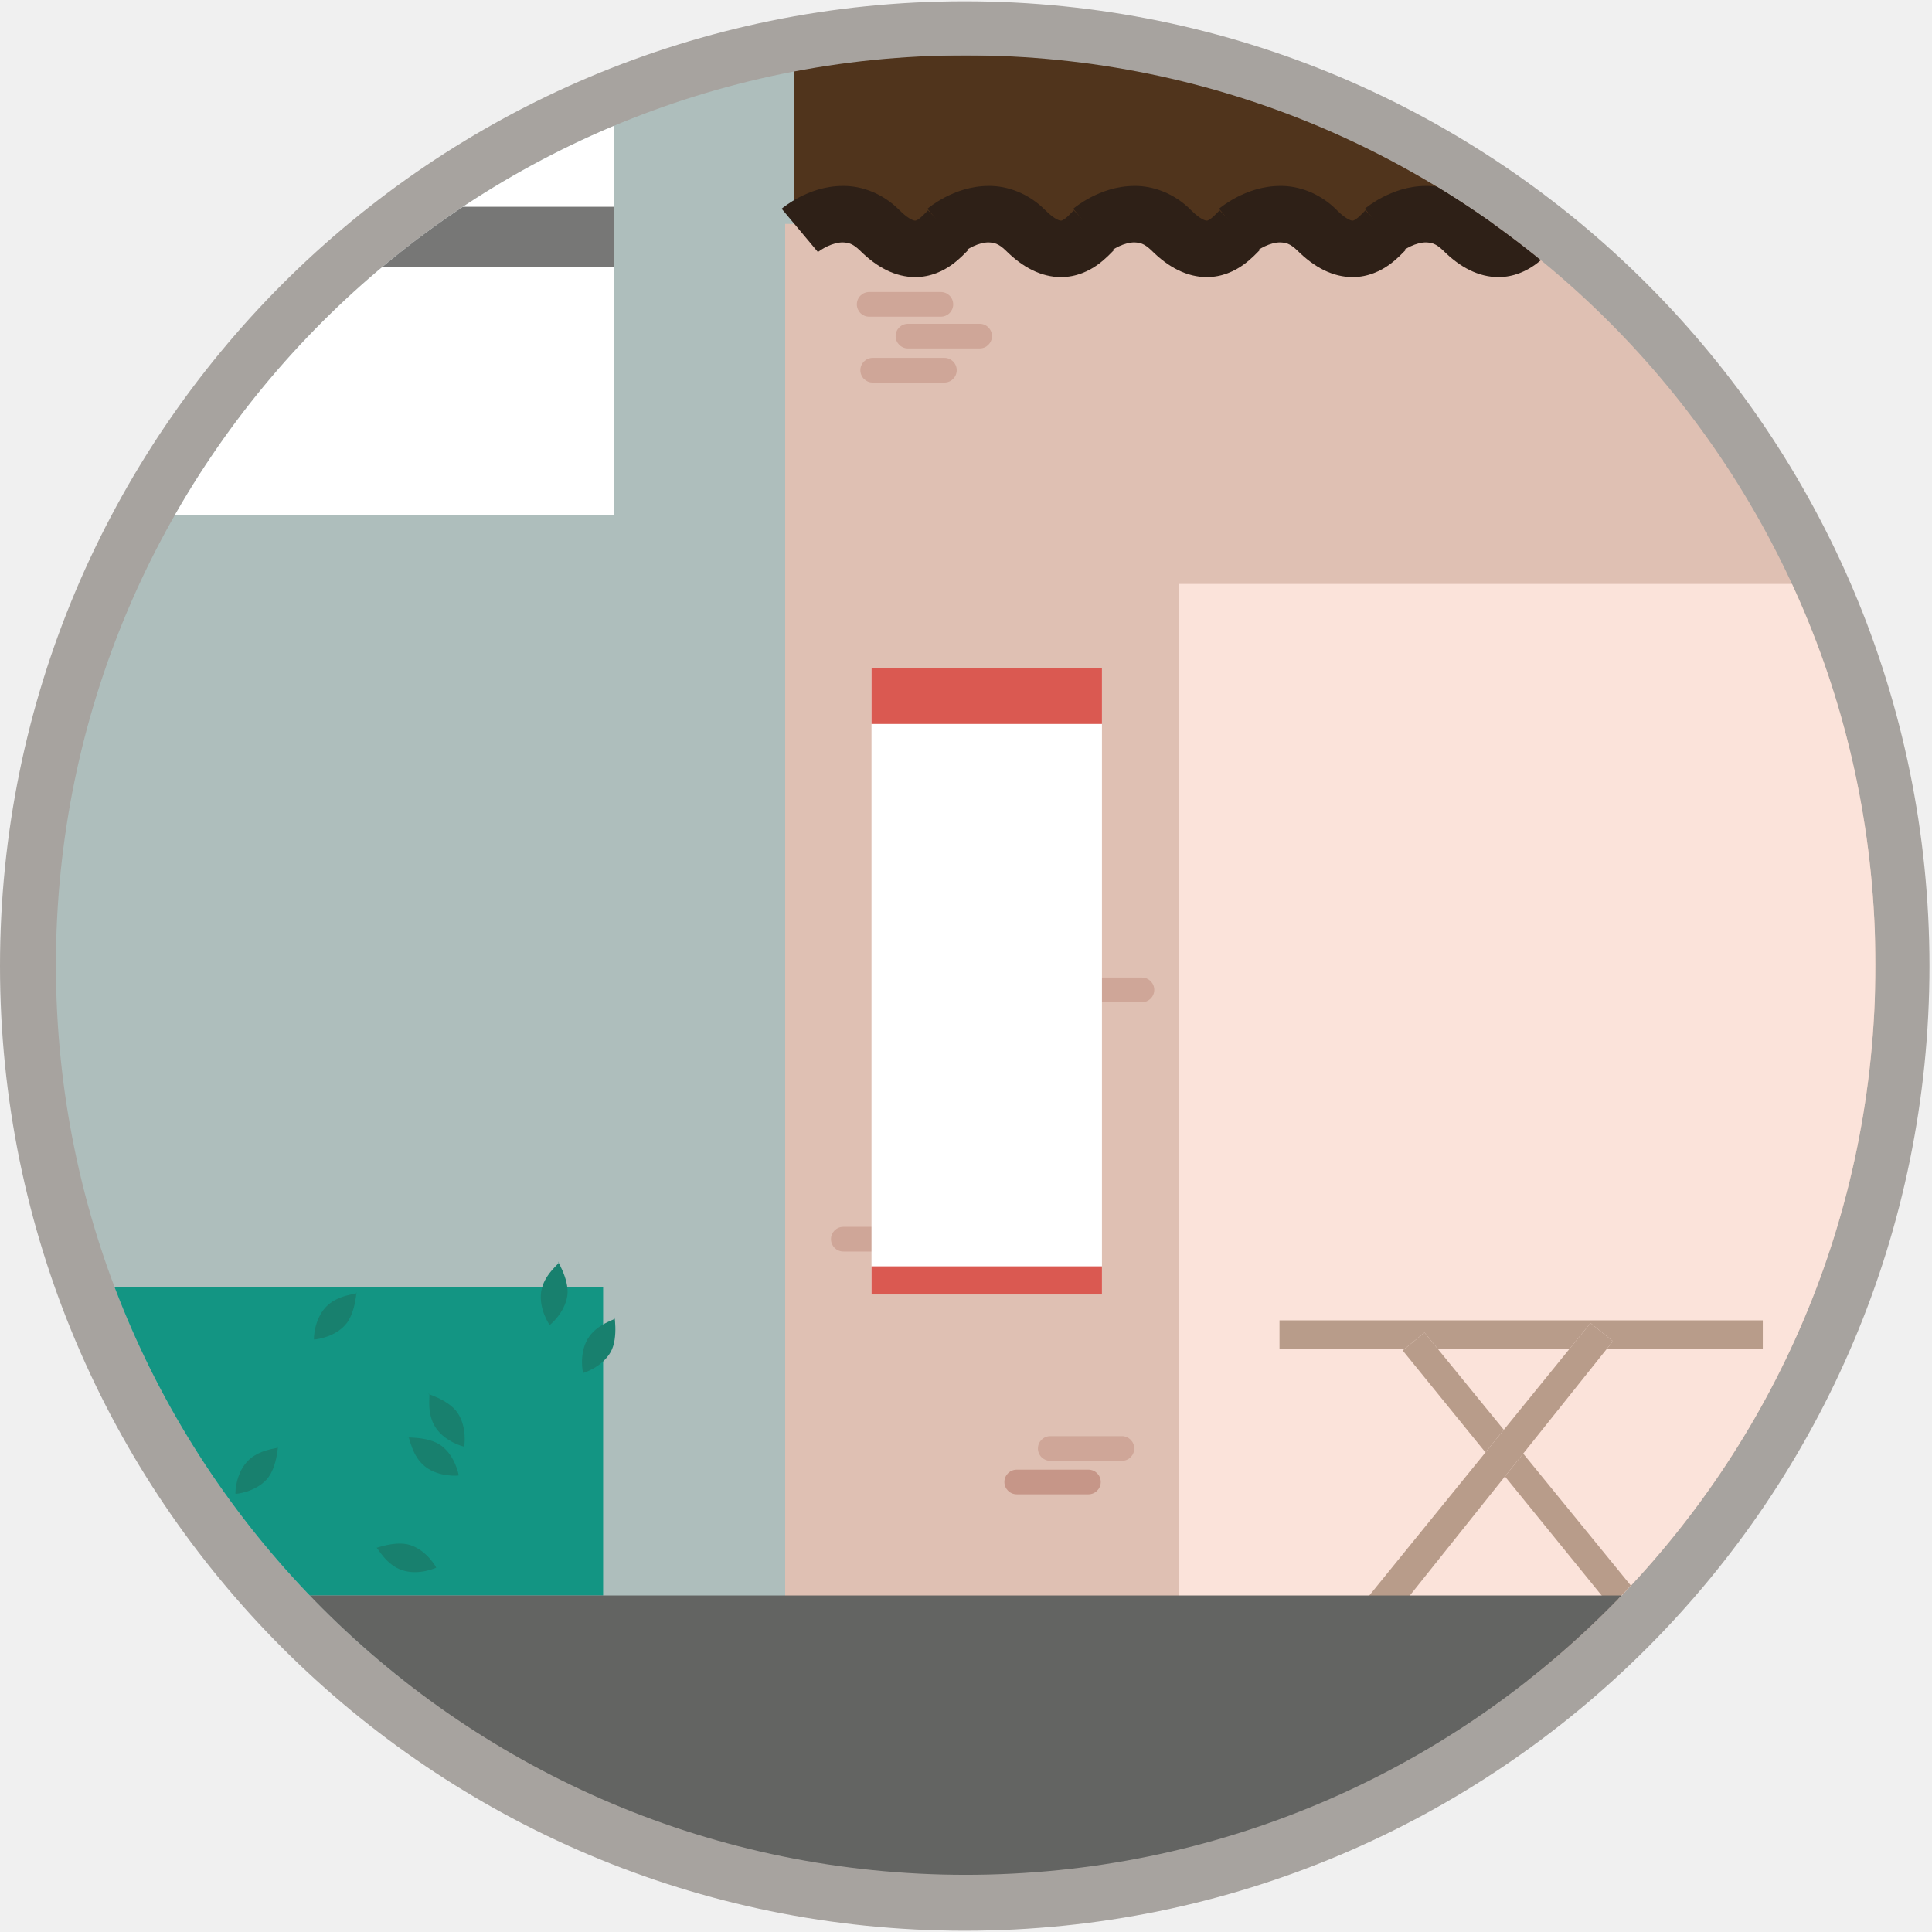
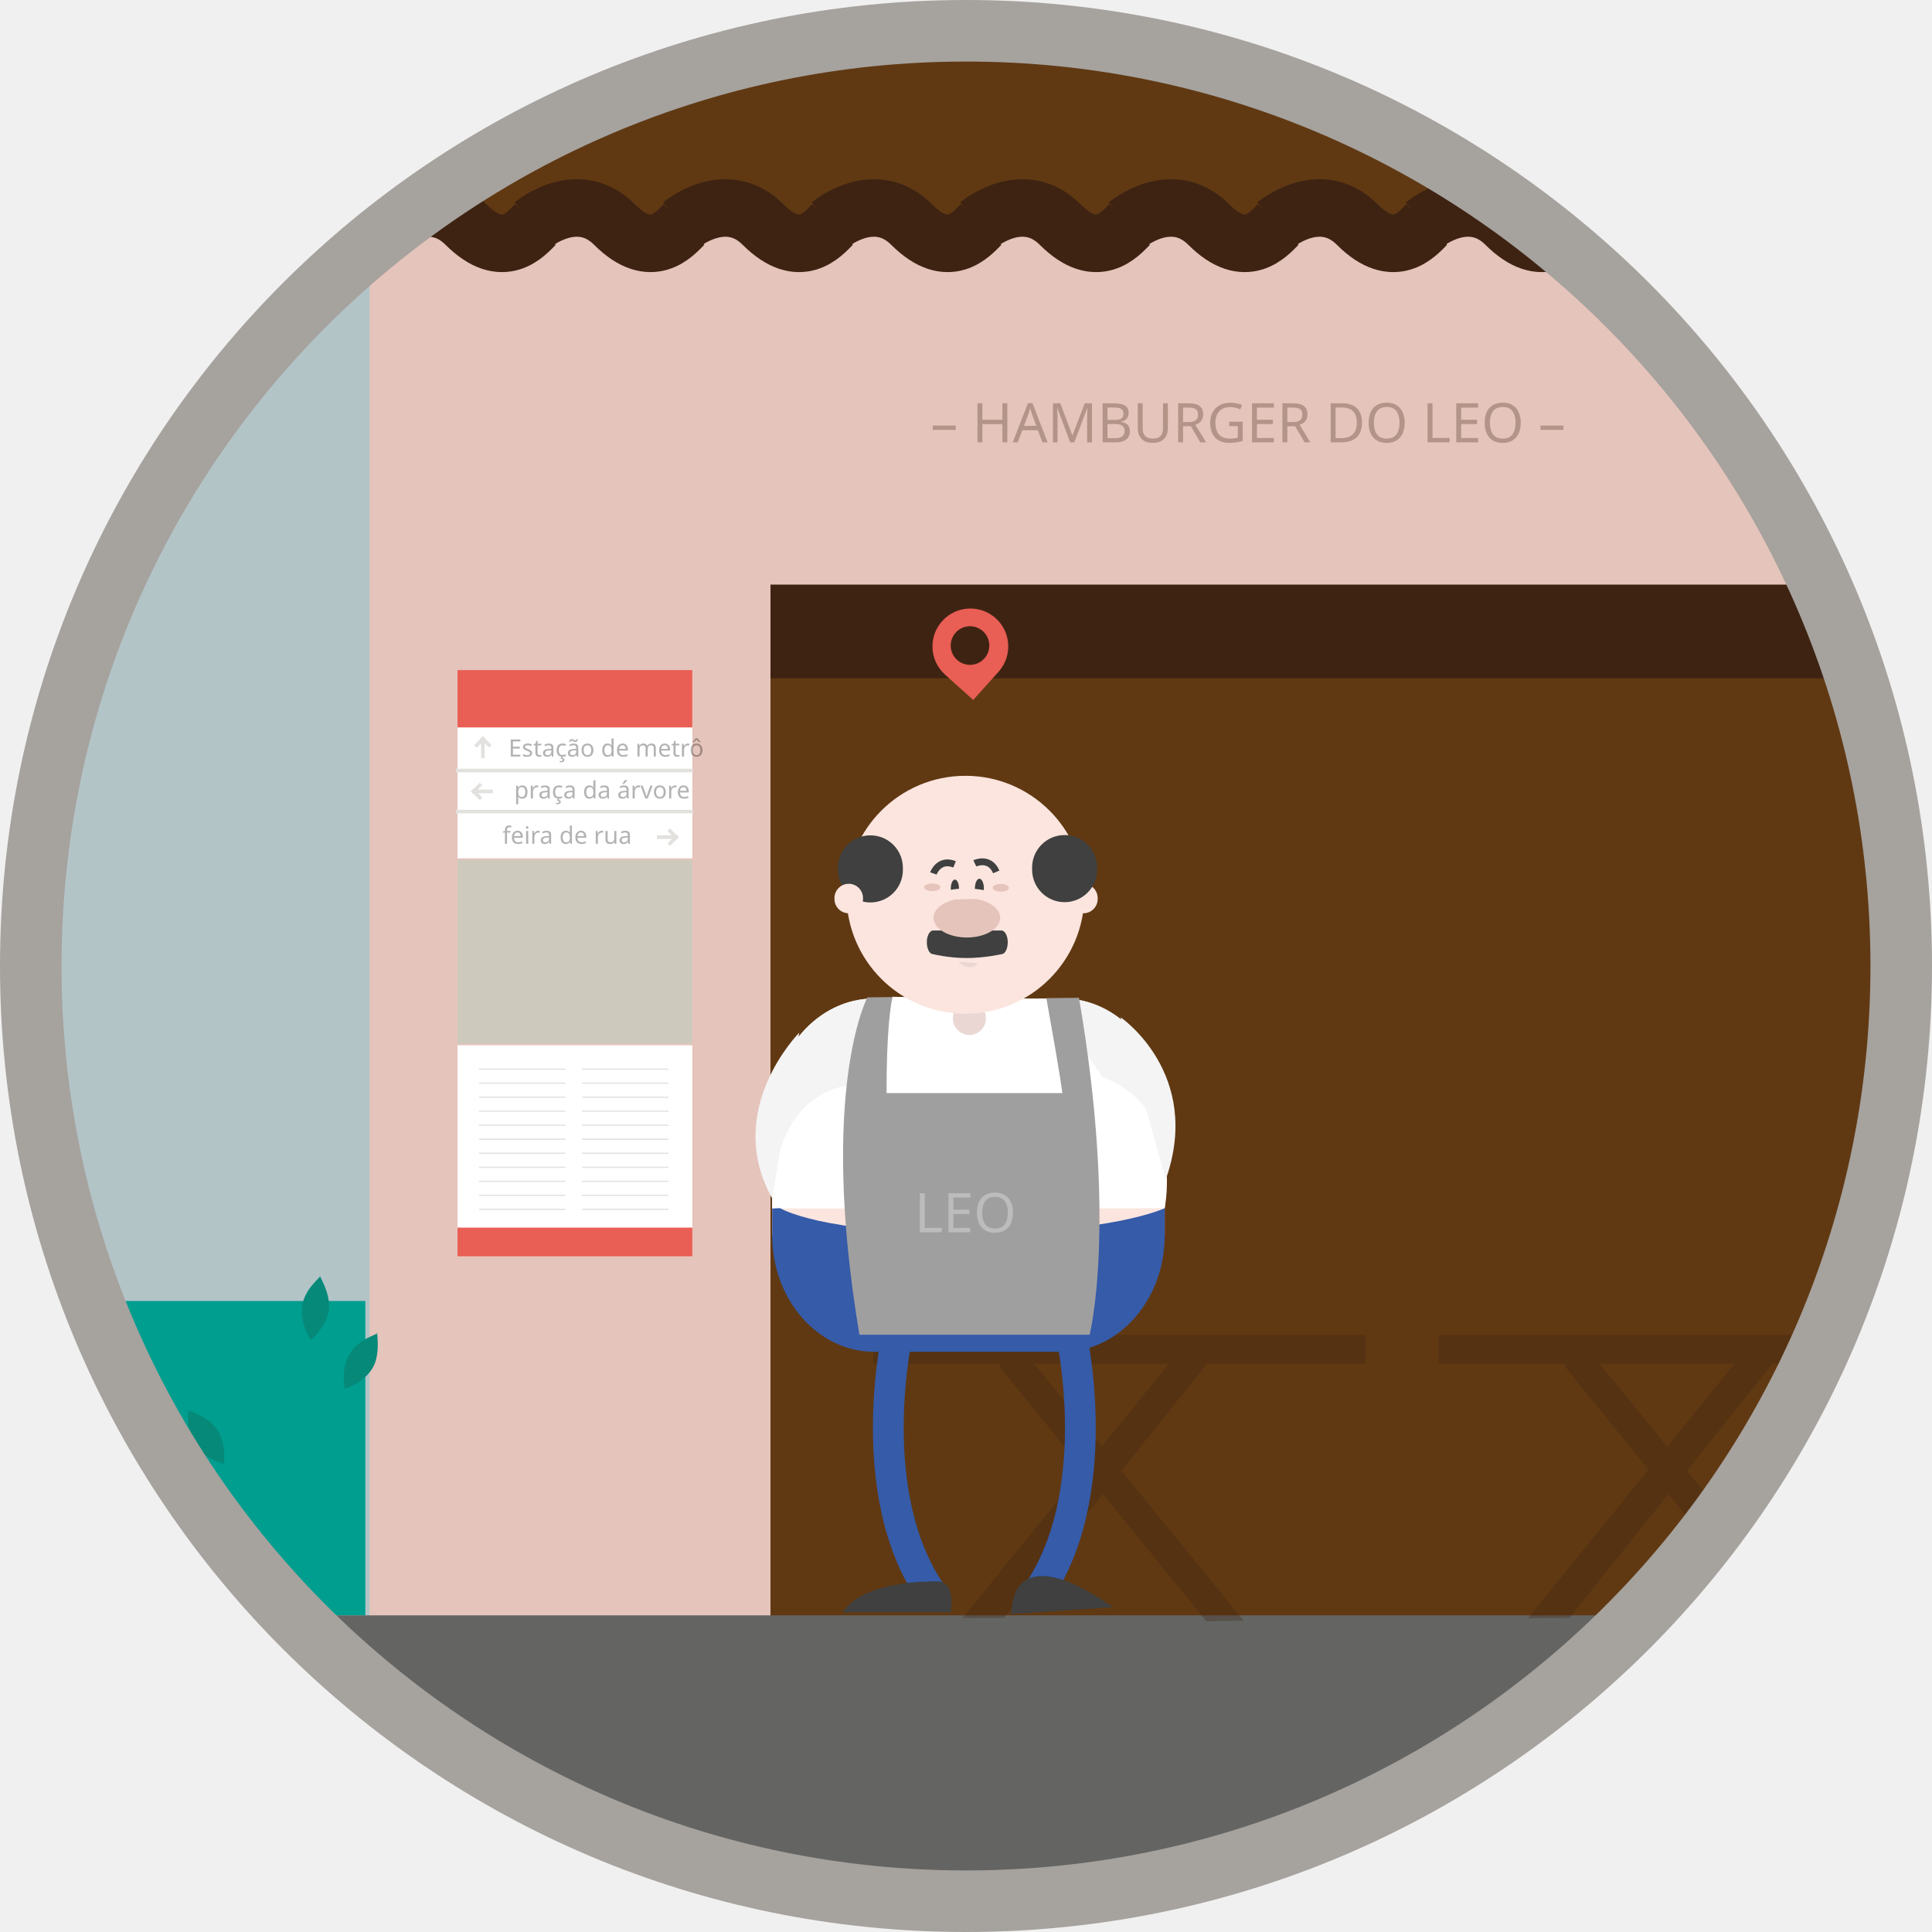
- <svg xmlns="http://www.w3.org/2000/svg" xmlns:xlink="http://www.w3.org/1999/xlink" width="380px" height="380px" viewBox="0 0 380 380" version="1.1">
-   <defs>
-     <path id="path-1" d="M358.373,179.066 C358.373,277.892 278.259,358.006 179.439,358.006 C80.614,358.006 0.499,277.892 0.499,179.066 C0.499,80.241 80.614,0.132 179.439,0.132 C278.259,0.132 358.373,80.241 358.373,179.066 L358.373,179.066 Z" />
-   </defs>
-   <g id="Page-1" stroke="none" stroke-width="1" fill="none" fill-rule="evenodd">
-     <g id="Landing" transform="translate(-170, -3349)">
-       <g id="Faixa:-Torne-se-um-parceiro" transform="translate(-25, 3272)">
-         <g id="Foto-ellipse03" transform="translate(205.5, 87.75)">
-           <circle id="Oval-5" stroke="#A7A39F" stroke-width="21" fill="#D8D8D8" cx="179.25" cy="179.25" r="179.25" />
-           <mask id="mask-2" fill="white">
-             <use xlink:href="#path-1" />
-           </mask>
-           <g id="Clip-2" />
-           <path d="M0.499,0.132 L145.613,0.132 L145.613,319.897 L0.499,319.897 L0.499,0.132 Z" id="Fill-1" fill="#AEBEBC" mask="url(#mask-2)" />
-           <path d="M143.933,33.291 L358.373,33.291 L358.373,319.897 L143.933,319.897 L143.933,33.291 Z" id="Fill-3" fill="#DFC0B3" mask="url(#mask-2)" />
-           <path d="M145.613,0.132 L358.373,0.132 L358.373,33.254 L145.613,33.254 L145.613,0.132 Z" id="Fill-4" fill="#50341C" mask="url(#mask-2)" />
-           <path d="M221.334,104.107 L358.373,104.107 L358.373,303.695 L221.334,303.695 L221.334,104.107 Z" id="Fill-5" fill="#FBE3DA" mask="url(#mask-2)" />
-           <path d="M0.499,0.132 L110.234,0.132 L110.234,90.62 L0.499,90.62 L0.499,0.132 Z" id="Fill-6" fill="#FFFFFF" mask="url(#mask-2)" />
-           <path d="M0.499,29.92 L110.234,29.92 L110.234,41.727 L0.499,41.727 L0.499,29.92 Z" id="Fill-7" fill="#777776" mask="url(#mask-2)" />
-           <path d="M0.499,242.37 L108.129,242.37 L108.129,303.065 L0.499,303.065 L0.499,242.37 Z" id="Fill-8" fill="#139583" mask="url(#mask-2)" />
-           <path d="M214.11,181.523 L199.998,181.523 C198.659,181.523 197.577,182.61 197.577,183.949 C197.577,185.288 198.659,186.374 199.998,186.374 L214.11,186.374 C215.443,186.374 216.53,185.288 216.53,183.949 C216.53,182.61 215.443,181.523 214.11,181.523" id="Fill-9" fill="#CFA698" mask="url(#mask-2)" />
-           <path d="M175.255,59.64 L161.143,59.64 C159.804,59.64 158.722,60.727 158.722,62.066 C158.722,63.405 159.804,64.491 161.143,64.491 L175.255,64.491 C176.593,64.491 177.675,63.405 177.675,62.066 C177.675,60.727 176.593,59.64 175.255,59.64" id="Fill-10" fill="#CFA698" mask="url(#mask-2)" />
-           <path d="M182.19,52.936 L168.083,52.936 C166.744,52.936 165.658,54.023 165.658,55.356 C165.658,56.695 166.744,57.782 168.083,57.782 L182.19,57.782 C183.529,57.782 184.61,56.695 184.61,55.356 C184.61,54.023 183.529,52.936 182.19,52.936" id="Fill-11" fill="#CFA698" mask="url(#mask-2)" />
-           <path d="M174.556,46.689 L160.45,46.689 C159.111,46.689 158.029,47.775 158.029,49.114 C158.029,50.453 159.111,51.54 160.45,51.54 L174.556,51.54 C175.895,51.54 176.982,50.453 176.982,49.114 C176.982,47.775 175.895,46.689 174.556,46.689" id="Fill-12" fill="#CFA698" mask="url(#mask-2)" />
-           <path d="M169.469,230.558 L155.362,230.558 C154.024,230.558 152.942,231.645 152.942,232.978 C152.942,234.317 154.024,235.404 155.362,235.404 L169.469,235.404 C170.808,235.404 171.895,234.317 171.895,232.978 C171.895,231.645 170.808,230.558 169.469,230.558" id="Fill-13" fill="#CFA698" mask="url(#mask-2)" />
-           <path d="M150.37,38.814 L150.254,38.682 L150.365,38.819 L150.37,38.814 L150.254,38.682 L150.365,38.819 C150.533,38.688 151.283,38.142 152.244,37.69 C153.21,37.233 154.344,36.913 155.268,36.924 C156.339,36.976 157.142,37.097 158.607,38.488 C160.297,40.173 162.025,41.475 163.857,42.378 C165.679,43.281 167.637,43.754 169.495,43.754 C172.577,43.754 175.066,42.51 176.704,41.328 C178.352,40.142 179.449,38.887 179.869,38.488 L172.021,30.629 C171.286,31.38 170.745,31.941 170.251,32.293 C169.747,32.64 169.579,32.645 169.495,32.645 C169.422,32.64 169.254,32.65 168.755,32.414 C168.272,32.178 167.485,31.663 166.456,30.634 C163.138,27.238 158.859,25.768 155.268,25.82 C151.656,25.836 148.763,26.991 146.726,28.036 C144.689,29.101 143.456,30.13 143.24,30.304 L150.37,38.814" id="Fill-14" fill="#2E2017" mask="url(#mask-2)" />
-           <path d="M179.045,38.814 L178.935,38.682 L179.04,38.819 L179.045,38.814 L178.935,38.682 L179.04,38.819 C179.208,38.688 179.964,38.142 180.925,37.69 C181.885,37.233 183.025,36.913 183.943,36.924 C185.014,36.976 185.823,37.097 187.288,38.488 C188.973,40.173 190.7,41.475 192.537,42.378 C194.359,43.281 196.312,43.754 198.171,43.754 C201.252,43.754 203.741,42.51 205.379,41.328 C207.027,40.142 208.13,38.887 208.545,38.488 L200.696,30.629 C199.966,31.38 199.425,31.941 198.927,32.293 C198.423,32.64 198.26,32.645 198.171,32.645 C198.097,32.64 197.934,32.65 197.436,32.414 C196.947,32.178 196.16,31.663 195.136,30.634 C191.813,27.238 187.534,25.768 183.943,25.82 C180.331,25.836 177.444,26.991 175.402,28.036 C173.365,29.101 172.131,30.13 171.916,30.304 L179.045,38.814" id="Fill-15" fill="#2E2017" mask="url(#mask-2)" />
-           <path d="M207.726,38.814 L207.615,38.682 L207.72,38.819 L207.726,38.814 L207.615,38.682 L207.72,38.819 C207.883,38.688 208.639,38.142 209.6,37.69 C210.566,37.233 211.7,36.913 212.624,36.924 C213.69,36.976 214.498,37.097 215.963,38.488 C217.653,40.173 219.375,41.475 221.213,42.378 C223.035,43.281 224.993,43.754 226.851,43.754 C229.933,43.754 232.416,42.51 234.059,41.328 C235.708,40.142 236.805,38.887 237.225,38.488 L229.376,30.629 C228.641,31.38 228.101,31.941 227.602,32.293 C227.103,32.64 226.935,32.645 226.851,32.645 C226.778,32.64 226.61,32.65 226.111,32.414 C225.628,32.178 224.84,31.663 223.811,30.634 C220.494,27.238 216.21,25.768 212.624,25.82 C209.012,25.836 206.119,26.991 204.082,28.036 C202.045,29.101 200.811,30.13 200.591,30.304 L207.726,38.814" id="Fill-16" fill="#2E2017" mask="url(#mask-2)" />
-           <path d="M236.401,38.814 L236.291,38.682 L236.396,38.819 L236.401,38.814 L236.291,38.682 L236.396,38.819 C236.564,38.688 237.314,38.142 238.28,37.69 C239.241,37.233 240.375,36.913 241.299,36.924 C242.37,36.976 243.179,37.097 244.638,38.488 C246.329,40.173 248.056,41.475 249.888,42.378 C251.715,43.281 253.668,43.754 255.527,43.754 C258.608,43.754 261.097,42.51 262.735,41.328 C264.383,40.142 265.486,38.887 265.9,38.488 L258.052,30.629 C257.322,31.38 256.776,31.941 256.283,32.293 C255.779,32.64 255.611,32.645 255.527,32.645 C255.453,32.64 255.285,32.65 254.792,32.414 C254.303,32.178 253.516,31.663 252.492,30.634 C249.169,27.238 244.89,25.768 241.299,25.82 C237.687,25.836 234.794,26.991 232.757,28.036 C230.72,29.101 229.487,30.13 229.271,30.304 L236.401,38.814" id="Fill-17" fill="#2E2017" mask="url(#mask-2)" />
-           <path d="M265.076,38.814 L264.966,38.682 L265.076,38.819 L265.076,38.814 L264.966,38.682 L265.076,38.819 C265.239,38.688 265.995,38.142 266.956,37.69 C267.922,37.233 269.056,36.913 269.98,36.924 C271.045,36.976 271.854,37.097 273.319,38.488 C275.009,40.173 276.731,41.475 278.569,42.378 C280.39,43.281 282.349,43.754 284.207,43.754 C287.289,43.754 289.772,42.51 291.415,41.328 C293.064,40.142 294.161,38.887 294.581,38.488 L286.732,30.629 C285.997,31.38 285.457,31.941 284.958,32.293 C284.454,32.64 284.291,32.645 284.207,32.645 C284.128,32.64 283.966,32.65 283.467,32.414 C282.984,32.178 282.191,31.663 281.167,30.634 C277.849,27.238 273.565,25.768 269.98,25.82 C266.368,25.836 263.475,26.991 261.438,28.036 C259.401,29.101 258.167,30.13 257.947,30.304 L265.076,38.814" id="Fill-18" fill="#2E2017" mask="url(#mask-2)" />
-           <path d="M293.757,38.814 L293.646,38.682 L293.751,38.819 L293.757,38.814 L293.646,38.682 L293.751,38.819 C293.919,38.688 294.67,38.142 295.631,37.69 C296.597,37.233 297.731,36.913 298.655,36.924 C299.726,36.976 300.529,37.097 301.994,38.488 C303.684,40.173 305.412,41.475 307.244,42.378 C309.066,43.281 311.024,43.754 312.882,43.754 C315.964,43.754 318.453,42.51 320.091,41.328 C321.739,40.142 322.836,38.887 323.256,38.488 L315.408,30.629 C314.673,31.38 314.132,31.941 313.633,32.293 C313.134,32.64 312.966,32.645 312.882,32.645 C312.809,32.64 312.641,32.65 312.142,32.414 C311.659,32.178 310.872,31.663 309.843,30.634 C306.525,27.238 302.246,25.768 298.655,25.82 C295.043,25.836 292.15,26.991 290.113,28.036 C288.071,29.101 286.843,30.13 286.622,30.304 L293.757,38.814" id="Fill-19" fill="#2E2017" mask="url(#mask-2)" />
-           <path d="M322.432,38.814 L322.322,38.682 L322.427,38.819 L322.432,38.814 L322.322,38.682 L322.427,38.819 C322.595,38.688 323.351,38.142 324.312,37.69 C325.272,37.233 326.412,36.913 327.33,36.924 C328.401,36.976 329.21,37.097 330.674,38.488 C332.36,40.173 334.087,41.475 335.924,42.378 C337.746,43.281 339.699,43.754 341.558,43.754 C344.639,43.754 347.128,42.51 348.766,41.328 C350.414,40.142 351.517,38.887 351.932,38.488 L344.083,30.629 C343.353,31.38 342.812,31.941 342.314,32.293 C341.81,32.64 341.647,32.645 341.558,32.645 C341.484,32.64 341.316,32.65 340.823,32.414 C340.34,32.178 339.547,31.663 338.523,30.634 C335.2,27.238 330.921,25.768 327.33,25.82 C323.718,25.836 320.831,26.991 318.789,28.036 C316.752,29.101 315.518,30.13 315.303,30.304 L322.432,38.814" id="Fill-20" fill="#2E2017" mask="url(#mask-2)" />
-           <path d="M351.113,38.814 L351.002,38.682 L351.107,38.819 L351.113,38.814 L351.002,38.682 L351.107,38.819 C351.275,38.688 352.026,38.142 352.987,37.69 C353.953,37.233 355.087,36.913 356.011,36.924 C357.077,36.976 357.885,37.097 359.35,38.488 C361.04,40.173 362.762,41.475 364.6,42.378 C366.421,43.281 368.38,43.754 370.238,43.754 C373.32,43.754 375.803,42.51 377.446,41.328 C379.095,40.142 380.192,38.887 380.612,38.488 L372.763,30.629 C372.028,31.38 371.488,31.941 370.989,32.293 C370.49,32.64 370.322,32.645 370.238,32.645 C370.165,32.64 369.997,32.65 369.498,32.414 C369.015,32.178 368.227,31.663 367.198,30.634 C363.88,27.238 359.597,25.768 356.011,25.82 C352.399,25.836 349.506,26.991 347.469,28.036 C345.427,29.101 344.198,30.13 343.978,30.304 L351.113,38.814" id="Fill-21" fill="#2E2017" mask="url(#mask-2)" />
-           <path d="M336.218,248.943 L241.163,248.943 L241.163,254.493 L265.843,254.493 L269.68,251.353 L272.237,254.493 L298.256,254.493 L302.33,249.474 L306.74,253.054 L305.59,254.493 L336.218,254.493 L336.218,248.943" id="Fill-22" fill="#B89C8A" mask="url(#mask-2)" />
-           <path d="M269.68,251.353 L265.843,254.493 L265.381,254.865 L281.671,274.92 L285.278,270.474 L272.237,254.493 L269.68,251.353" id="Fill-23" fill="#B89C8A" mask="url(#mask-2)" />
-           <path d="M307.842,303.69 L305.034,303.69 L305.459,304.215 L307.365,304.178 C307.522,304.021 307.685,303.848 307.842,303.69" id="Fill-24" fill="#AB8A76" mask="url(#mask-2)" />
-           <path d="M289.095,275.151 L285.504,279.645 L305.034,303.69 L307.842,303.69 C308.667,302.84 309.47,301.994 310.284,301.128 L289.095,275.151" id="Fill-25" fill="#B89C8A" mask="url(#mask-2)" />
-           <path d="M302.33,249.474 L258.388,303.596 L266.41,303.554 L285.504,279.645 L289.095,275.151 L306.74,253.054 L302.33,249.474" id="Fill-26" fill="#B89C8A" mask="url(#mask-2)" />
-           <path d="M0.499,303.06 L358.373,303.06 L358.373,358.006 L0.499,358.006 L0.499,303.06 Z" id="Fill-27" fill="#636462" mask="url(#mask-2)" />
-           <path d="M203.583,278.312 L189.477,278.312 C188.138,278.312 187.051,279.398 187.051,280.737 C187.051,282.076 188.138,283.163 189.477,283.163 L203.583,283.163 C204.922,283.163 206.004,282.076 206.004,280.737 C206.004,279.398 204.922,278.312 203.583,278.312" id="Fill-28" fill="#C69688" mask="url(#mask-2)" />
-           <path d="M210.172,271.723 L196.065,271.723 C194.727,271.723 193.645,272.81 193.645,274.148 C193.645,275.487 194.727,276.574 196.065,276.574 L210.172,276.574 C211.511,276.574 212.592,275.487 212.592,274.148 C212.592,272.81 211.511,271.723 210.172,271.723" id="Fill-29" fill="#CFA698" mask="url(#mask-2)" />
-           <path d="M160.912,120.582 L206.24,120.582 L206.24,243.861 L160.912,243.861 L160.912,120.582 Z" id="Fill-30" fill="#FFFFFF" mask="url(#mask-2)" />
-           <path d="M160.912,120.582 L206.24,120.582 L206.24,131.644 L160.912,131.644 L160.912,120.582 Z" id="Fill-31" fill="#DA5951" mask="url(#mask-2)" />
-           <path d="M160.912,238.323 L206.24,238.323 L206.24,243.861 L160.912,243.861 L160.912,238.323 Z" id="Fill-32" fill="#DA5951" mask="url(#mask-2)" />
-           <path d="M24.791,287.452 C22.255,285.152 22.208,281.341 21.94,281.351 C20.507,281.42 25.751,281.304 28.292,283.604 C30.833,285.914 31.175,289.667 31.138,289.709 C31.101,289.751 27.332,289.767 24.791,287.452" id="Fill-33" fill="#18806E" mask="url(#mask-2)" />
-           <path d="M95.938,243.326 C96.432,239.94 99.566,237.772 99.408,237.556 C98.547,236.407 101.571,240.68 101.088,244.082 C100.59,247.479 97.676,249.857 97.618,249.852 C97.566,249.846 95.445,246.728 95.938,243.326" id="Fill-34" fill="#18806E" mask="url(#mask-2)" />
-           <path d="M105.084,252.613 C106.811,249.652 110.528,248.817 110.465,248.56 C110.103,247.174 111.3,252.267 109.572,255.243 C107.84,258.204 104.244,259.317 104.196,259.291 C104.144,259.26 103.346,255.574 105.084,252.613" id="Fill-35" fill="#18806E" mask="url(#mask-2)" />
-           <path d="M73.201,277.771 C70.465,275.697 70.077,271.907 69.825,271.938 C68.397,272.133 73.605,271.55 76.345,273.629 C79.075,275.697 79.747,279.409 79.716,279.451 C79.69,279.498 75.931,279.845 73.201,277.771" id="Fill-36" fill="#18806E" mask="url(#mask-2)" />
-           <path d="M68.586,298.083 C65.331,297.007 63.745,293.537 63.509,293.657 C62.228,294.298 66.974,292.067 70.229,293.153 C73.484,294.24 75.316,297.532 75.295,297.579 C75.29,297.637 71.836,299.175 68.586,298.083" id="Fill-37" fill="#18806E" mask="url(#mask-2)" />
-           <path d="M75.185,270.043 C73.285,267.187 74.167,263.481 73.909,263.428 C72.502,263.15 77.616,264.31 79.516,267.166 C81.417,270.022 80.834,273.744 80.787,273.776 C80.745,273.812 77.08,272.899 75.185,270.043" id="Fill-38" fill="#18806E" mask="url(#mask-2)" />
-           <path d="M38.099,276.737 C40.42,274.211 44.237,274.185 44.216,273.917 C44.153,272.484 44.252,277.729 41.932,280.254 C39.611,282.785 35.852,283.105 35.816,283.068 C35.768,283.042 35.779,279.262 38.099,276.737" id="Fill-39" fill="#18806E" mask="url(#mask-2)" />
-           <path d="M53.539,246.381 C55.855,243.861 59.671,243.83 59.656,243.562 C59.593,242.129 59.687,247.379 57.367,249.899 C55.046,252.429 51.292,252.75 51.256,252.713 C51.208,252.681 51.219,248.907 53.539,246.381" id="Fill-40" fill="#18806E" mask="url(#mask-2)" />
-           <path d="M6.185,257.527 C8.505,255.002 12.317,254.976 12.301,254.708 C12.238,253.275 12.333,258.519 10.012,261.045 C7.697,263.575 3.938,263.895 3.901,263.859 C3.854,263.822 3.864,260.052 6.185,257.527" id="Fill-41" fill="#18806E" mask="url(#mask-2)" />
-           <path d="M224.51,247.095 L221.738,247.095 L218.961,247.095 L221.738,247.095 L224.51,247.095" id="Fill-42" fill="#18806E" mask="url(#mask-2)" />
+ <svg xmlns="http://www.w3.org/2000/svg" xmlns:xlink="http://www.w3.org/1999/xlink" version="1.1" id="Layer_1" x="0px" y="0px" width="565px" height="565px" viewBox="0 0 565 565" enable-background="new 0 0 565 565" xml:space="preserve">
+   <g>
+     <g>
+       <defs>
+         <circle id="SVGID_1_" cx="282.5" cy="282.5" r="273.5" />
+       </defs>
+       <clipPath id="SVGID_2_">
+         <use xlink:href="#SVGID_1_" overflow="visible" />
+       </clipPath>
+       <rect x="-716.954" y="-768.998" clip-path="url(#SVGID_2_)" fill="#B3C4C7" width="827.58" height="1266.911" />
+       <rect x="108.074" y="63.735" clip-path="url(#SVGID_2_)" fill="#E5C4BB" width="613.051" height="434.178" />
+       <rect x="110.618" y="-176.366" clip-path="url(#SVGID_2_)" fill="#603913" width="613.054" height="240.047" />
+       <rect x="225.325" y="171.01" clip-path="url(#SVGID_2_)" fill="#603913" width="457.494" height="302.353" />
+       <rect x="225.325" y="171.01" clip-path="url(#SVGID_2_)" fill="#3E2312" width="457.494" height="27.353" />
+       <rect x="-663.267" y="58.625" clip-path="url(#SVGID_2_)" fill="#808285" width="720.298" height="17.887" />
+       <rect x="-478.08" y="380.464" clip-path="url(#SVGID_2_)" fill="#009E8F" width="584.919" height="91.951" />
+       <line opacity="0.6" clip-path="url(#SVGID_2_)" fill="none" stroke="#E5C4BB" stroke-width="7.343" stroke-linecap="round" stroke-miterlimit="10" x1="193.008" y1="291.962" x2="214.382" y2="291.962" />
+       <line opacity="0.6" clip-path="url(#SVGID_2_)" fill="none" stroke="#E5C4BB" stroke-width="7.343" stroke-linecap="round" stroke-miterlimit="10" x1="134.147" y1="107.322" x2="155.521" y2="107.322" />
+       <line opacity="0.6" clip-path="url(#SVGID_2_)" fill="none" stroke="#E5C4BB" stroke-width="7.343" stroke-linecap="round" stroke-miterlimit="10" x1="144.66" y1="97.163" x2="166.03" y2="97.163" />
+       <line opacity="0.6" clip-path="url(#SVGID_2_)" fill="none" stroke="#E5C4BB" stroke-width="7.343" stroke-linecap="round" stroke-miterlimit="10" x1="133.099" y1="87.704" x2="154.47" y2="87.704" />
+       <line opacity="0.6" clip-path="url(#SVGID_2_)" fill="none" stroke="#E5C4BB" stroke-width="7.343" stroke-linecap="round" stroke-miterlimit="10" x1="125.391" y1="366.243" x2="146.761" y2="366.243" />
+       <g clip-path="url(#SVGID_2_)">
+         <path fill="none" stroke="#3E2312" stroke-width="16.817" stroke-miterlimit="10" d="M112.424,65.653     c0,0,12.963-10.865,23.828,0c10.862,10.866,17.515,2.805,20.318,0" />
+         <path fill="none" stroke="#3E2312" stroke-width="16.817" stroke-miterlimit="10" d="M155.867,65.653     c0,0,12.963-10.865,23.828,0c10.862,10.866,17.515,2.805,20.318,0" />
+         <path fill="none" stroke="#3E2312" stroke-width="16.817" stroke-miterlimit="10" d="M199.311,65.653     c0,0,12.963-10.865,23.828,0c10.862,10.866,17.515,2.805,20.318,0" />
+         <path fill="none" stroke="#3E2312" stroke-width="16.817" stroke-miterlimit="10" d="M242.754,65.653     c0,0,12.963-10.865,23.829,0c10.861,10.866,17.514,2.805,20.317,0" />
+         <path fill="none" stroke="#3E2312" stroke-width="16.817" stroke-miterlimit="10" d="M286.197,65.653     c0,0,12.963-10.865,23.829,0c10.861,10.866,17.514,2.805,20.317,0" />
+         <path fill="none" stroke="#3E2312" stroke-width="16.817" stroke-miterlimit="10" d="M329.641,65.653     c0,0,12.963-10.865,23.829,0c10.861,10.866,17.514,2.805,20.317,0" />
+         <path fill="none" stroke="#3E2312" stroke-width="16.817" stroke-miterlimit="10" d="M373.084,65.653     c0,0,12.963-10.865,23.829,0c10.861,10.866,17.514,2.805,20.317,0" />
+         <path fill="none" stroke="#3E2312" stroke-width="16.817" stroke-miterlimit="10" d="M416.527,65.653     c0,0,12.963-10.865,23.829,0c10.861,10.866,17.514,2.805,20.317,0" />
+         <path fill="none" stroke="#3E2312" stroke-width="16.817" stroke-miterlimit="10" d="M459.971,65.653     c0,0,12.963-10.865,23.829,0c10.865,10.866,17.51,2.805,20.321,0" />
+         <path fill="none" stroke="#3E2312" stroke-width="16.817" stroke-miterlimit="10" d="M503.422,65.653     c0,0,12.939-10.865,23.813,0c10.857,10.866,17.506,2.805,20.317,0" />
+         <path fill="none" stroke="#3E2312" stroke-width="16.817" stroke-miterlimit="10" d="M546.854,65.653     c0,0,12.954-10.865,23.828,0c10.857,10.866,17.506,2.805,20.317,0" />
+       </g>
+       <rect x="-718.192" y="472.407" clip-path="url(#SVGID_2_)" fill="#646563" width="1441.383" height="113.86" />
+       <line clip-path="url(#SVGID_2_)" fill="none" stroke="#E5C4BB" stroke-width="7.343" stroke-linecap="round" stroke-miterlimit="10" x1="177.066" y1="438.591" x2="198.437" y2="438.591" />
+       <line opacity="0.6" clip-path="url(#SVGID_2_)" fill="none" stroke="#E5C4BB" stroke-width="7.343" stroke-linecap="round" stroke-miterlimit="10" x1="187.051" y1="428.61" x2="208.421" y2="428.61" />
+       <rect x="133.794" y="197.306" clip-path="url(#SVGID_2_)" fill="#FFFFFF" width="68.67" height="53.707" />
+       <rect x="133.794" y="251.495" clip-path="url(#SVGID_2_)" fill="#CEC9BD" width="68.67" height="53.707" />
+       <rect x="133.794" y="305.685" clip-path="url(#SVGID_2_)" fill="#FFFFFF" width="68.67" height="53.707" />
+       <rect x="133.794" y="195.973" clip-path="url(#SVGID_2_)" fill="#E95E55" width="68.67" height="16.753" />
+       <rect x="133.794" y="359.002" clip-path="url(#SVGID_2_)" fill="#E95E55" width="68.67" height="8.389" />
+       <path clip-path="url(#SVGID_2_)" fill="#E2E2E0" d="M59.089,403.213" />
+       <path clip-path="url(#SVGID_2_)" fill="#068978" d="M88.37,381.917c0.745-5.135,5.491-8.42,5.258-8.746    c-1.305-1.739,3.277,4.738,2.54,9.887c-0.75,5.15-5.169,8.754-5.255,8.746C90.832,391.796,87.616,387.065,88.37,381.917z" />
+       <path clip-path="url(#SVGID_2_)" fill="#068978" d="M102.226,395.982c2.613-4.481,8.244-5.748,8.147-6.136    c-0.552-2.105,1.266,5.615-1.348,10.12c-2.629,4.489-8.077,6.175-8.151,6.136C100.801,406.056,99.593,400.472,102.226,395.982z" />
+       <path clip-path="url(#SVGID_2_)" fill="#068978" d="M53.92,434.094c-4.144-3.138-4.726-8.886-5.114-8.831    c-2.163,0.295,5.732-0.59,9.88,2.556c4.136,3.138,5.157,8.761,5.106,8.823C63.749,436.711,58.056,437.239,53.92,434.094z" />
+       <path clip-path="url(#SVGID_2_)" fill="#068978" d="M46.931,464.865c-4.929-1.631-7.332-6.889-7.686-6.702    c-1.945,0.971,5.242-2.408,10.178-0.77c4.929,1.646,7.705,6.641,7.674,6.711C57.085,464.19,51.858,466.52,46.931,464.865z" />
+       <path clip-path="url(#SVGID_2_)" fill="#068978" d="M56.93,422.39c-2.877-4.326-1.542-9.941-1.93-10.02    c-2.136-0.428,5.611,1.336,8.493,5.662c2.873,4.326,1.992,9.965,1.922,10.011C65.353,428.098,59.804,426.715,56.93,422.39z" />
+       <path clip-path="url(#SVGID_2_)" fill="#068978" d="M0.749,432.532c3.515-3.828,9.293-3.867,9.266-4.271    c-0.093-2.175,0.051,5.771-3.464,9.6s-9.203,4.318-9.262,4.264C-2.781,442.078-2.766,436.354,0.749,432.532z" />
+       <path clip-path="url(#SVGID_2_)" fill="#068978" d="M24.135,386.546c3.515-3.821,9.293-3.868,9.27-4.272    c-0.097-2.175,0.047,5.778-3.468,9.601c-3.515,3.828-9.204,4.318-9.262,4.264C20.604,396.091,20.62,390.366,24.135,386.546z" />
+       <path clip-path="url(#SVGID_2_)" fill="#068978" d="M230.145,387.625c0,0-1.879,0-4.201,0c-2.326,0-4.206,0-4.206,0    s1.88,0,4.206,0C228.266,387.625,230.145,387.625,230.145,387.625z" />
+       <line clip-path="url(#SVGID_2_)" fill="none" stroke="#E2E1DE" stroke-width="1.041" stroke-miterlimit="10" x1="133.334" y1="225.333" x2="202.668" y2="225.333" />
+       <line clip-path="url(#SVGID_2_)" fill="none" stroke="#E2E1DE" stroke-width="1.041" stroke-miterlimit="10" x1="133.334" y1="237.333" x2="202.668" y2="237.333" />
+       <g clip-path="url(#SVGID_2_)">
+         <line fill="none" stroke="#E2E1DE" stroke-width="0.351" stroke-miterlimit="10" x1="140.085" y1="312.667" x2="165.387" y2="312.667" />
+         <line fill="none" stroke="#E2E1DE" stroke-width="0.351" stroke-miterlimit="10" x1="140.085" y1="316.767" x2="165.387" y2="316.767" />
+         <line fill="none" stroke="#E2E1DE" stroke-width="0.351" stroke-miterlimit="10" x1="140.085" y1="320.867" x2="165.387" y2="320.867" />
+         <line fill="none" stroke="#E2E1DE" stroke-width="0.351" stroke-miterlimit="10" x1="140.085" y1="324.967" x2="165.387" y2="324.967" />
+         <line fill="none" stroke="#E2E1DE" stroke-width="0.351" stroke-miterlimit="10" x1="140.085" y1="329.067" x2="165.387" y2="329.067" />
+         <line fill="none" stroke="#E2E1DE" stroke-width="0.351" stroke-miterlimit="10" x1="140.085" y1="333.167" x2="165.387" y2="333.167" />
+         <line fill="none" stroke="#E2E1DE" stroke-width="0.351" stroke-miterlimit="10" x1="140.085" y1="337.267" x2="165.387" y2="337.267" />
+         <line fill="none" stroke="#E2E1DE" stroke-width="0.351" stroke-miterlimit="10" x1="140.085" y1="341.367" x2="165.387" y2="341.367" />
+         <line fill="none" stroke="#E2E1DE" stroke-width="0.351" stroke-miterlimit="10" x1="140.085" y1="345.467" x2="165.387" y2="345.467" />
+         <line fill="none" stroke="#E2E1DE" stroke-width="0.351" stroke-miterlimit="10" x1="140.085" y1="349.567" x2="165.387" y2="349.567" />
+         <line fill="none" stroke="#E2E1DE" stroke-width="0.351" stroke-miterlimit="10" x1="140.085" y1="353.667" x2="165.387" y2="353.667" />
+       </g>
+       <g clip-path="url(#SVGID_2_)">
+         <line fill="none" stroke="#E2E1DE" stroke-width="0.351" stroke-miterlimit="10" x1="170.195" y1="312.667" x2="195.497" y2="312.667" />
+         <line fill="none" stroke="#E2E1DE" stroke-width="0.351" stroke-miterlimit="10" x1="170.195" y1="316.767" x2="195.497" y2="316.767" />
+         <line fill="none" stroke="#E2E1DE" stroke-width="0.351" stroke-miterlimit="10" x1="170.195" y1="320.867" x2="195.497" y2="320.867" />
+         <line fill="none" stroke="#E2E1DE" stroke-width="0.351" stroke-miterlimit="10" x1="170.195" y1="324.967" x2="195.497" y2="324.967" />
+         <line fill="none" stroke="#E2E1DE" stroke-width="0.351" stroke-miterlimit="10" x1="170.195" y1="329.067" x2="195.497" y2="329.067" />
+         <line fill="none" stroke="#E2E1DE" stroke-width="0.351" stroke-miterlimit="10" x1="170.195" y1="333.167" x2="195.497" y2="333.167" />
+         <line fill="none" stroke="#E2E1DE" stroke-width="0.351" stroke-miterlimit="10" x1="170.195" y1="337.267" x2="195.497" y2="337.267" />
+         <line fill="none" stroke="#E2E1DE" stroke-width="0.351" stroke-miterlimit="10" x1="170.195" y1="341.367" x2="195.497" y2="341.367" />
+         <line fill="none" stroke="#E2E1DE" stroke-width="0.351" stroke-miterlimit="10" x1="170.195" y1="345.467" x2="195.497" y2="345.467" />
+         <line fill="none" stroke="#E2E1DE" stroke-width="0.351" stroke-miterlimit="10" x1="170.195" y1="349.567" x2="195.497" y2="349.567" />
+         <line fill="none" stroke="#E2E1DE" stroke-width="0.351" stroke-miterlimit="10" x1="170.195" y1="353.667" x2="195.497" y2="353.667" />
+       </g>
+       <g opacity="0.3" clip-path="url(#SVGID_2_)">
+         <g>
+           <rect x="255.371" y="390.421" fill="#3E2312" width="144" height="8.412" />
        </g>
+         <g>
+           <polygon fill="#3E2312" points="352.774,474.154 292.058,399.399 298.57,394.079 363.737,473.96     " />
+         </g>
+         <g>
+           <polygon fill="#3E2312" points="293.615,473.152 281.46,473.215 348.032,391.229 354.716,396.65     " />
+         </g>
+       </g>
+       <g opacity="0.3" clip-path="url(#SVGID_2_)">
+         <g>
+           <rect x="420.741" y="390.421" fill="#3E2312" width="143.992" height="8.412" />
+         </g>
+         <g>
+           <polygon fill="#3E2312" points="518.133,474.154 457.428,399.399 463.94,394.079 529.115,473.96     " />
+         </g>
+         <g>
+           <polygon fill="#3E2312" points="458.984,473.152 446.83,473.215 513.395,391.229 520.074,396.65     " />
+         </g>
+       </g>
+       <g clip-path="url(#SVGID_2_)">
+         <path fill="#FCE5DF" d="M225.827,361.33v-35.329c0-18.777,13.372-34,29.866-34h55.047c16.494,0,29.865,15.223,29.865,34v35.329" />
+         <path fill="#F4F4F4" d="M340.606,325.999v27.33H228.17c-0.791,0-1.572,0.03-2.345,0.1v-27.43c0-18.78,13.378-34,29.865-34h55.051     C327.237,291.999,340.606,307.219,340.606,325.999z" />
+         <path fill="#FFFFFF" d="M248.221,317.501c0,0-22.396,0.855-22.396,35.928l114.781-0.1c0,0,5.996-29.328-18.16-38.328     l-15.812-22.5l-45.677-1L248.221,317.501z" />
+         <path fill="none" stroke="#355BA9" stroke-width="9" stroke-miterlimit="10" d="M262.72,388.713c0,0-11.354,48.49,10.561,78.602" />
+         <path fill="none" stroke="#355BA9" stroke-width="9" stroke-miterlimit="10" d="M313.006,388.713c0,0,11.354,48.49-10.561,78.602     " />
+         <path fill="#355BA9" d="M340.606,353.329v8c0,18.78-13.369,34-29.865,34H255.69c-16.487,0-29.865-15.22-29.865-34v-7.9     c0.772-0.069,1.554-0.1,2.345-0.1c0,0,11.711,7.337,54.46,7.337S340.606,353.329,340.606,353.329z" />
+         <path fill="#3F403F" d="M248.001,291.999" />
+         <path fill="#A09F9F" d="M318.664,390.337h-67.333c-12-71.67,2.332-98.666,2.332-98.666l7.34-0.08     c-0.57,2.54-1.74,9.95-1.74,28.08h51.4c0,0-0.126-2.542-4.663-27.777l9.54-0.1C326.87,357.794,318.664,390.337,318.664,390.337z" />
+         <g>
+           <path fill="#EAD7D3" d="M288.331,297.835c0,2.67-2.164,4.834-4.834,4.834l0,0c-2.669,0-4.833-2.164-4.833-4.834l0,0      c0-2.669,2.164-4.833,4.833-4.833l0,0C286.167,293.002,288.331,295.166,288.331,297.835L288.331,297.835z" />
+           <g>
+             <circle fill="#FCE5DF" cx="282.337" cy="261.668" r="34.789" />
+             <path fill="#3F403F" d="M294.71,275.584c0,1.909-0.821,3.458-1.833,3.458c0,0-4.878,1.127-10.212,1.127       s-9.788-1.127-9.788-1.127c-1.013,0-1.834-1.549-1.834-3.458l0,0c0-1.91,0.821-3.459,1.834-3.459h20       C293.889,272.125,294.71,273.674,294.71,275.584L294.71,275.584z" />
+             <ellipse fill="#E5C4BB" cx="282.751" cy="268.416" rx="9.75" ry="5.75" />
+             <ellipse fill="#E5C4BB" cx="272.626" cy="259.479" rx="2.375" ry="1.125" />
+             <ellipse fill="#E5C4BB" cx="292.685" cy="259.626" rx="2.375" ry="1.125" />
+             <ellipse fill="#3F403F" cx="279.252" cy="259.833" rx="1.202" ry="2.604" />
+             <ellipse fill="#3F403F" cx="286.418" cy="259.833" rx="1.317" ry="2.854" />
+             <path fill="#FCE5DF" d="M269.876,263.291c0,0,10-7.291,25.25-0.701" />
+             <path fill="none" stroke="#3F403F" stroke-width="2" stroke-miterlimit="10" d="M272.956,255.435c0,0,1.605-4.498,6.203-2.663" />
+             <path fill="none" stroke="#3F403F" stroke-width="2" stroke-miterlimit="10" d="M285.077,252.483c0,0,4.316-2.045,6.27,2.504" />
+             <path fill="#3F403F" d="M264.043,254.416c0,5.247-4.253,9.5-9.5,9.5l0,0c-5.247,0-9.5-4.253-9.5-9.5v-0.625       c0-5.247,4.253-9.5,9.5-9.5l0,0c5.247,0,9.5,4.253,9.5,9.5V254.416z" />
+             <path fill="#FCE5DF" d="M252.384,262.908c0,2.306-1.869,4.175-4.175,4.175l0,0c-2.306,0-4.175-1.869-4.175-4.175v-0.275       c0-2.306,1.869-4.175,4.175-4.175l0,0c2.306,0,4.175,1.869,4.175,4.175V262.908z" />
+             <path fill="#FCE5DF" d="M321.009,262.908c0,2.306-1.869,4.175-4.175,4.175l0,0c-2.306,0-4.175-1.869-4.175-4.175v-0.275       c0-2.306,1.869-4.175,4.175-4.175l0,0c2.306,0,4.175,1.869,4.175,4.175V262.908z" />
+             <path fill="#3F403F" d="M320.835,254.332c0,5.247-4.253,9.5-9.5,9.5l0,0c-5.247,0-9.5-4.253-9.5-9.5v-0.625       c0-5.247,4.253-9.5,9.5-9.5l0,0c5.247,0,9.5,4.253,9.5,9.5V254.332z" />
+           </g>
+         </g>
+         <path fill="#EAD7D3" d="M280.247,281.251c0,0,3,3.25,5.75,0.5" />
+         <path fill="#3F403F" d="M272.997,462.501c0,0-20.5-0.5-26.5,9h31.5C277.997,471.501,279.997,461.501,272.997,462.501z" />
+         <path fill="#3F403F" d="M295.997,470.001c0,0,0-20.5,29.5,0l-30,2" />
+         <path fill="#F4F4F4" d="M233.728,302.001c0,0-22.4,22.5-7.906,48.5" />
+         <path fill="#F4F4F4" d="M327.717,297.501c0,0,24.156,16.5,13.177,47.5" />
+       </g>
+       <g opacity="0.3" clip-path="url(#SVGID_2_)">
+         <defs>
+           <rect id="SVGID_3_" x="225.325" y="171.01" opacity="0.3" width="457.494" height="302.353" />
+         </defs>
+         <clipPath id="SVGID_4_">
+           <use xlink:href="#SVGID_3_" overflow="visible" />
+         </clipPath>
+       </g>
+       <g opacity="0.3" clip-path="url(#SVGID_2_)">
+         <rect x="226.997" y="118.001" fill="none" width="301" height="37" />
+         <text transform="matrix(1 0 0 1 272.1455 129.3604)" fill="#3E2312" font-family="'PlutoBold'" font-size="16">– HAMBURGER DO LEO –</text>
+       </g>
+       <g opacity="0.3" clip-path="url(#SVGID_2_)">
+         <rect x="259.997" y="349.002" fill="none" width="49" height="29" />
+         <text transform="matrix(1 0 0 1 267.4492 360.3613)" fill="#FFFFFF" font-family="'PlutoBold'" font-size="16">LEO</text>
+       </g>
+       <polygon clip-path="url(#SVGID_2_)" fill="#E2E1DE" points="141.73,221.726 141.73,217.336 143.03,218.636 143.767,217.899     141.959,216.092 142.011,216.04 141.274,215.304 141.223,215.355 141.144,215.276 140.407,216.013 140.486,216.092     138.655,217.926 139.392,218.662 140.689,217.363 140.689,221.726   " />
+       <polygon clip-path="url(#SVGID_2_)" fill="#E2E1DE" points="144.123,230.919 139.733,230.919 141.033,229.619 140.297,228.883     138.489,230.69 138.438,230.639 137.701,231.375 137.753,231.427 137.674,231.506 138.41,232.242 138.489,232.163     140.323,233.994 141.06,233.258 139.761,231.96 144.123,231.96   " />
+       <polygon clip-path="url(#SVGID_2_)" fill="#E2E1DE" points="192.111,245.333 196.501,245.333 195.201,246.633 195.938,247.369     197.745,245.562 197.797,245.613 198.533,244.877 198.481,244.825 198.561,244.746 197.824,244.01 197.745,244.089     195.911,242.258 195.175,242.994 196.474,244.292 192.111,244.292   " />
+       <g opacity="0.3" clip-path="url(#SVGID_2_)">
+         <rect x="146.747" y="216.876" fill="none" width="51" height="8.875" />
+         <text transform="matrix(1 0 0 1 148.6992 221.2588)" font-family="'SignPainter-HouseScript'" font-size="7">Estação de metrô</text>
+       </g>
+       <g opacity="0.3" clip-path="url(#SVGID_2_)">
+         <rect x="146.747" y="229.126" fill="none" width="51" height="8.875" />
+         <text transform="matrix(1 0 0 1 150.3379 233.5088)" font-family="'SignPainter-HouseScript'" font-size="7">praça da árvore</text>
+       </g>
+       <g opacity="0.3" clip-path="url(#SVGID_2_)">
+         <rect x="136.997" y="242.376" fill="none" width="51" height="8.875" />
+         <text transform="matrix(1 0 0 1 146.9014 246.7588)" font-family="'SignPainter-HouseScript'" font-size="7">feira de rua</text>
+       </g>
+       <use xlink:href="#SVGID_1_" overflow="visible" fill="none" stroke="#A6A29E" stroke-width="18" stroke-miterlimit="10" />
+     </g>
+     <g>
+       <g>
+         <path fill-rule="evenodd" clip-rule="evenodd" fill="#E95E55" d="M291.185,180.797c-4.557-4.093-11.562-3.717-15.656,0.837     c-4.09,4.554-3.715,11.56,0.84,15.652l8.24,7.408l7.414-8.243C296.111,191.895,295.734,184.888,291.185,180.797z      M284.106,194.417c-3.109,0.236-5.824-2.089-6.062-5.197c-0.24-3.106,2.088-5.825,5.196-6.064     c3.109-0.236,5.825,2.09,6.063,5.199C289.541,191.464,287.216,194.177,284.106,194.417z" />
      </g>
    </g>
  </g>
</svg>
